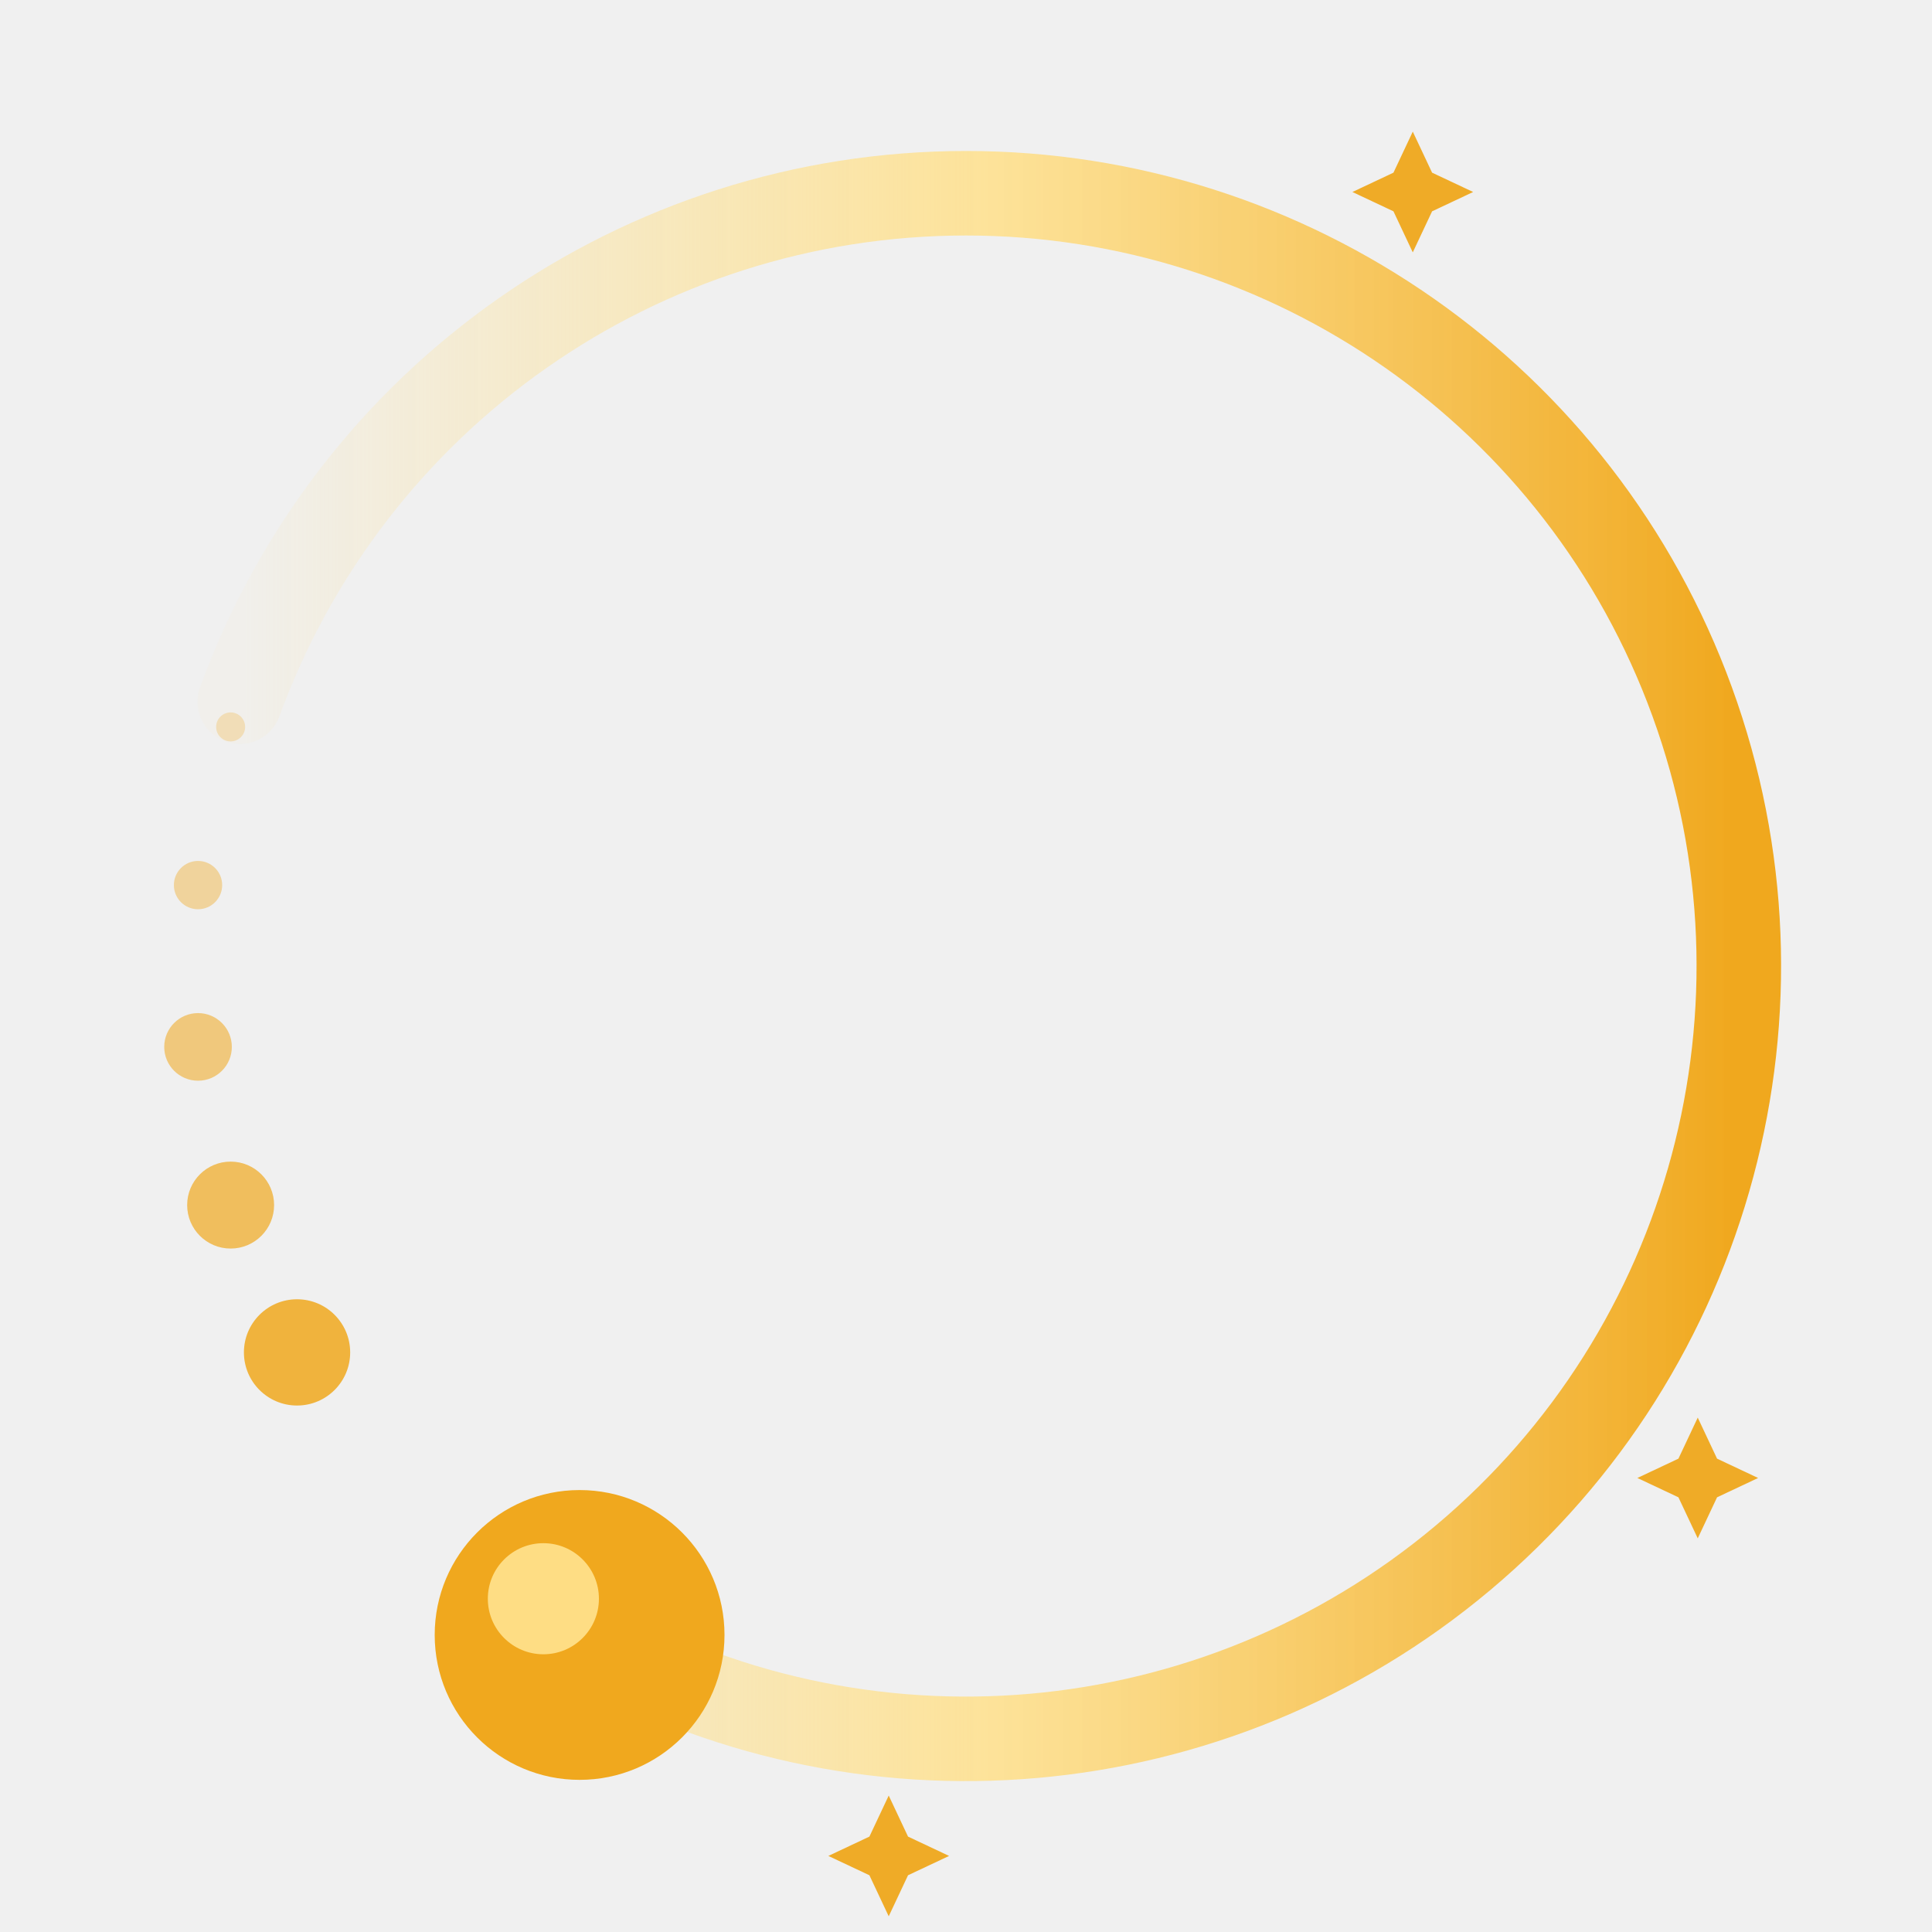
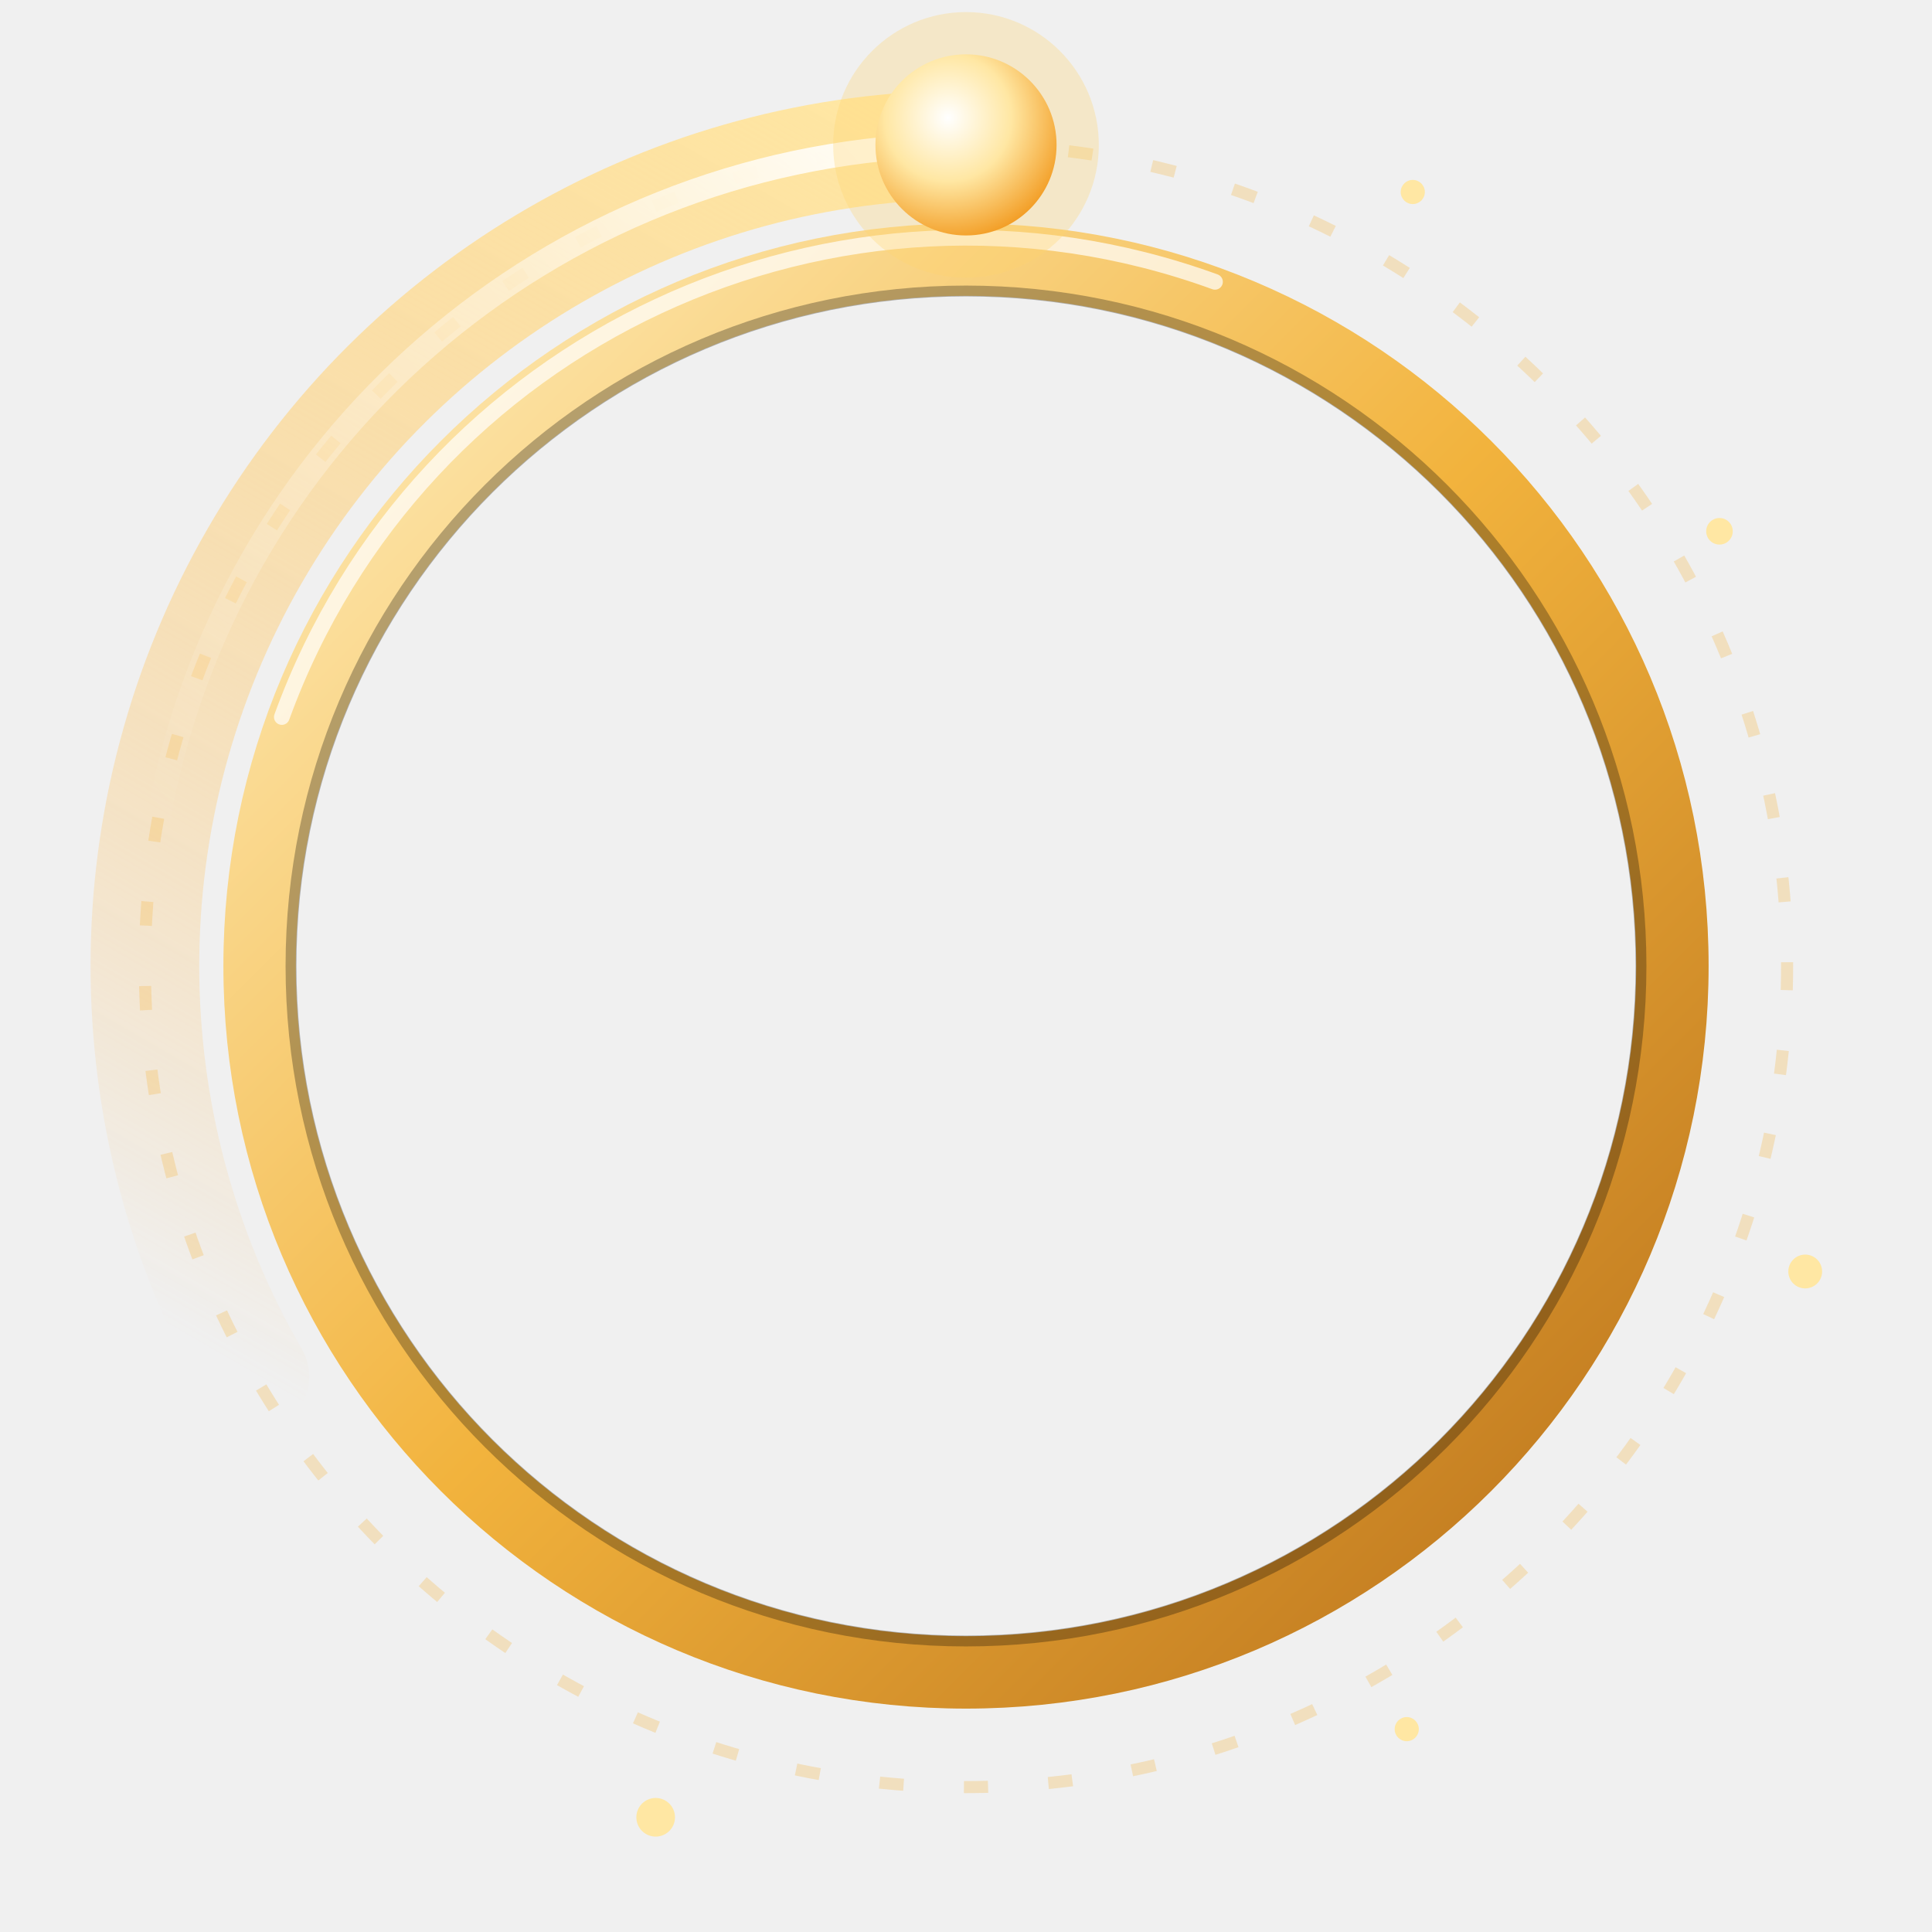
- <svg xmlns="http://www.w3.org/2000/svg" width="160" height="160" viewBox="0 0 160 160" fill="none">
+ <svg xmlns="http://www.w3.org/2000/svg" viewBox="0 0 160 160" fill="none">
  <defs>
-     <linearGradient id="acomett" x1="0%" y1="0%" x2="100%" y2="0%">
-       <stop offset="0" stop-color="#FFE08A" stop-opacity="0.05" />
-       <stop offset="0.5" stop-color="#FFE08A" stop-opacity="0.85" />
-       <stop offset="1" stop-color="#F0A81E" stop-opacity="1" />
+     <linearGradient id="fcobz" x1="0" y1="0" x2="1" y2="1">
+       <stop offset="0" stop-color="#FFF0C2" />
+       <stop offset=".5" stop-color="#F2B33D" />
+       <stop offset="1" stop-color="#B8701A" />
    </linearGradient>
+     <linearGradient id="fcot" gradientUnits="userSpaceOnUse" x1="21.1" y1="114.0" x2="80.0" y2="12.0">
+       <stop offset="0" stop-color="#FFB547" stop-opacity="0" />
+       <stop offset="1" stop-color="#FFE7A3" />
+     </linearGradient>
+     <linearGradient id="fcow" gradientUnits="userSpaceOnUse" x1="13.0" y1="68.2" x2="77.6" y2="12.0">
+       <stop offset="0" stop-color="#fff" stop-opacity="0" />
+       <stop offset=".6" stop-color="#fff" stop-opacity=".45" />
+       <stop offset="1" stop-color="#fff" stop-opacity=".95" />
+     </linearGradient>
+     <radialGradient id="fcoh" cx=".4" cy=".35" r=".7">
+       <stop offset="0" stop-color="#fff" />
+       <stop offset=".5" stop-color="#FFE7A3" />
+       <stop offset="1" stop-color="#F29A1F" />
+     </radialGradient>
  </defs>
-   <g class="cm-orbit">
-     <path class="cm-tail" pathLength="100" d="M19.86 58.11 A64 64 0 1 1 48.00 135.43" fill="none" stroke="url(#acomett)" stroke-width="7" stroke-linecap="round" />
-     <circle class="cm-dust" style="--i:0" cx="24.6" cy="112.0" r="4.4" fill="#F0A81E" fill-opacity="0.85" />
-     <circle class="cm-dust" style="--i:1" cx="19.1" cy="99.8" r="3.6" fill="#F0A81E" fill-opacity="0.70" />
-     <circle class="cm-dust" style="--i:2" cx="16.4" cy="86.7" r="2.8" fill="#F0A81E" fill-opacity="0.55" />
-     <circle class="cm-dust" style="--i:3" cx="16.4" cy="73.3" r="2.0" fill="#F0A81E" fill-opacity="0.40" />
-     <circle class="cm-dust" style="--i:4" cx="19.1" cy="60.2" r="1.2" fill="#F0A81E" fill-opacity="0.25" />
-     <g class="cm-head">
-       <circle cx="48.0" cy="135.4" r="12" fill="#F0A81E" />
-       <circle cx="45.0" cy="132.4" r="4.6" fill="#FFE08A" fill-opacity=".95" />
-     </g>
+   <circle cx="80" cy="80" r="68" stroke="#F2B33D" stroke-opacity=".28" stroke-width="1" stroke-dasharray="2 5" />
+   <circle class="co-star" style="--i:0" cx="149.5" cy="105.3" r="1.4" fill="#FFE7A3" />
+   <circle class="co-star" style="--i:1" cx="116.5" cy="143.2" r="1" fill="#FFE7A3" />
+   <circle class="co-star" style="--i:2" cx="54.3" cy="150.5" r="1.6" fill="#FFE7A3" />
+   <circle class="co-star" style="--i:3" cx="142.4" cy="44.0" r="1.1" fill="#FFE7A3" />
+   <circle class="co-star" style="--i:4" cx="117.0" cy="15.9" r="1" fill="#FFE7A3" />
+   <circle cx="80" cy="80" r="58.5" stroke="url(#fcobz)" stroke-width="6" />
+   <circle cx="80" cy="80" r="55.9" stroke="#000" stroke-opacity=".28" stroke-width=".9" />
+   <path d="M23.34 59.38 A60.3 60.3 0 0 1 100.62 23.34" stroke="#fff" stroke-opacity=".7" stroke-width="1.3" stroke-linecap="round" />
+   <g class="co-orbit">
+     <path d="M21.11 114.00 A68 68 0 0 1 80.00 12.00" stroke="url(#fcot)" stroke-width="9" stroke-linecap="round" />
+     <path d="M13.03 68.19 A68 68 0 0 1 77.63 12.04" stroke="url(#fcow)" stroke-width="2" stroke-linecap="round" />
+     <circle class="co-halo" cx="80.0" cy="12.0" r="11" fill="#FFD36B" fill-opacity=".3" />
+     <circle cx="80.0" cy="12.0" r="7.5" fill="url(#fcoh)" />
  </g>
-   <path class="cm-spark" d="M140.6 117.4 L142.2 120.8 L145.6 122.4 L142.2 124.0 L140.6 127.4 L139.0 124.0 L135.6 122.4 L139.0 120.8 Z" fill="#F0A81E" fill-opacity=".95" />
-   <path class="cm-spark" d="M73.6 148.7 L75.2 152.1 L78.6 153.7 L75.2 155.3 L73.6 158.7 L72.0 155.3 L68.6 153.7 L72.0 152.1 Z" fill="#F0A81E" fill-opacity=".95" />
-   <path class="cm-spark" d="M117.0 10.9 L118.6 14.3 L122.0 15.9 L118.6 17.5 L117.0 20.9 L115.4 17.5 L112.0 15.9 L115.4 14.3 Z" fill="#F0A81E" fill-opacity=".95" />
</svg>
